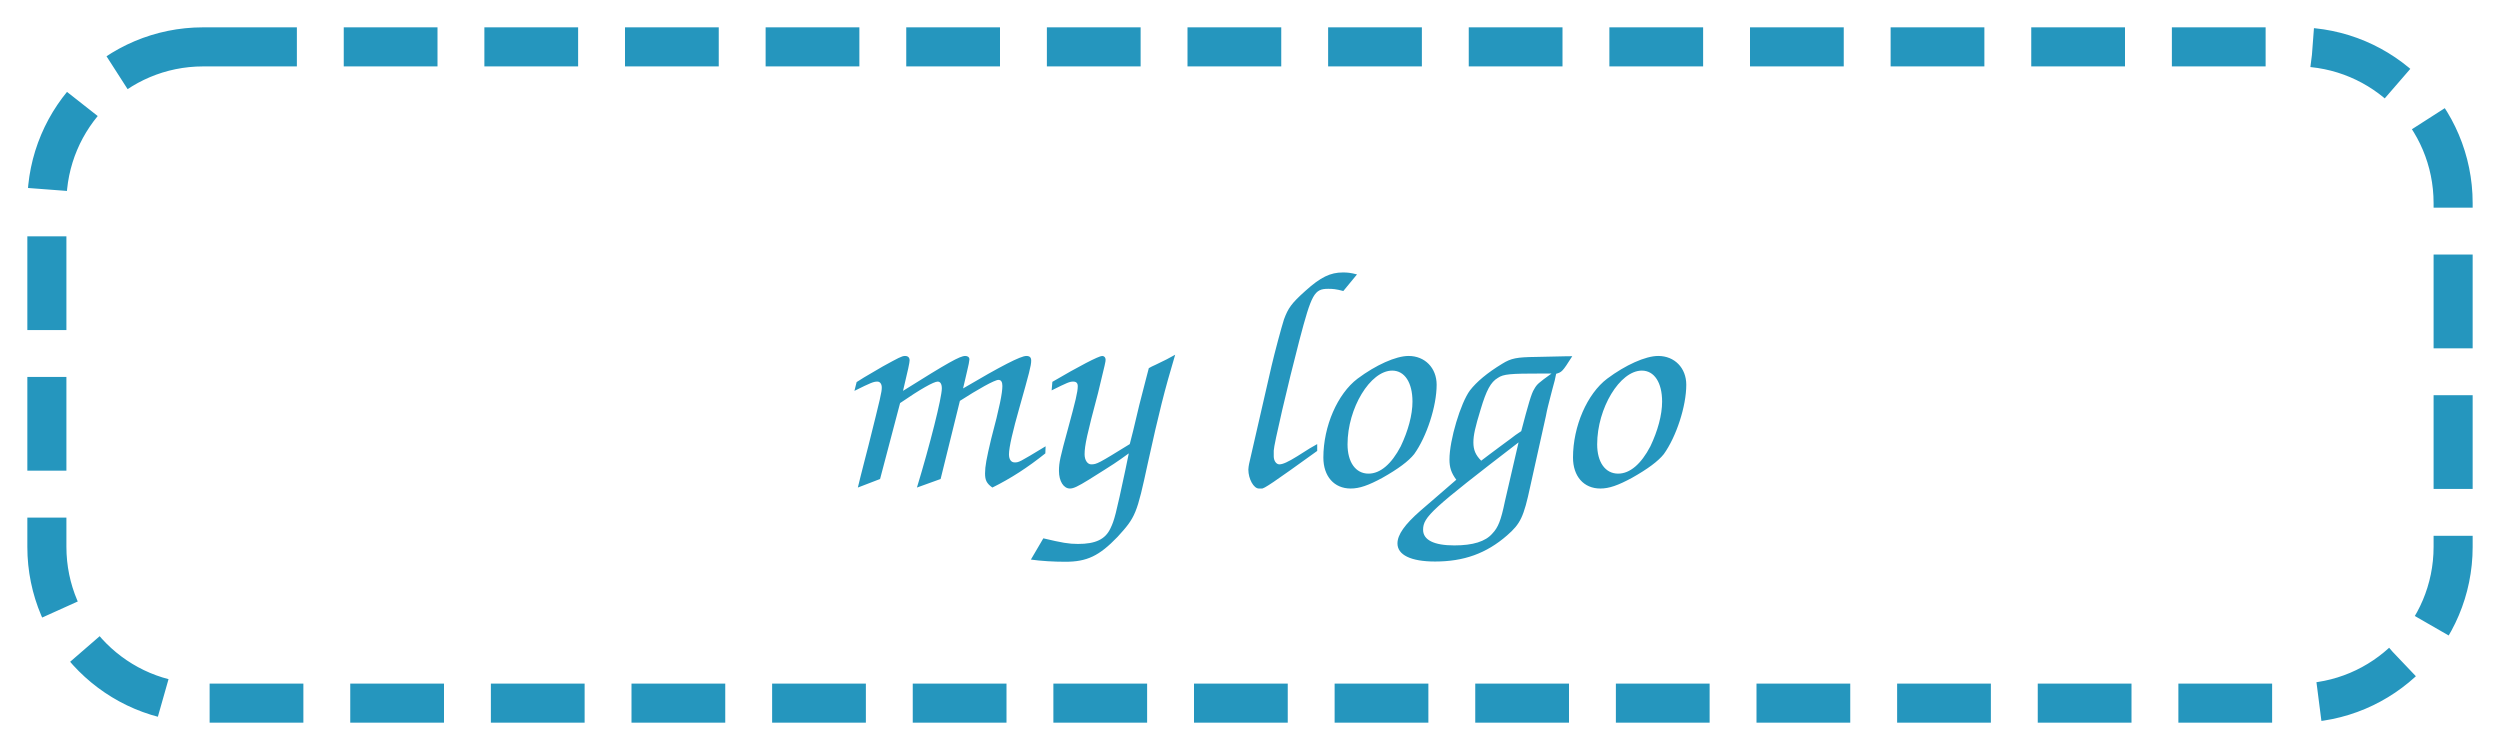
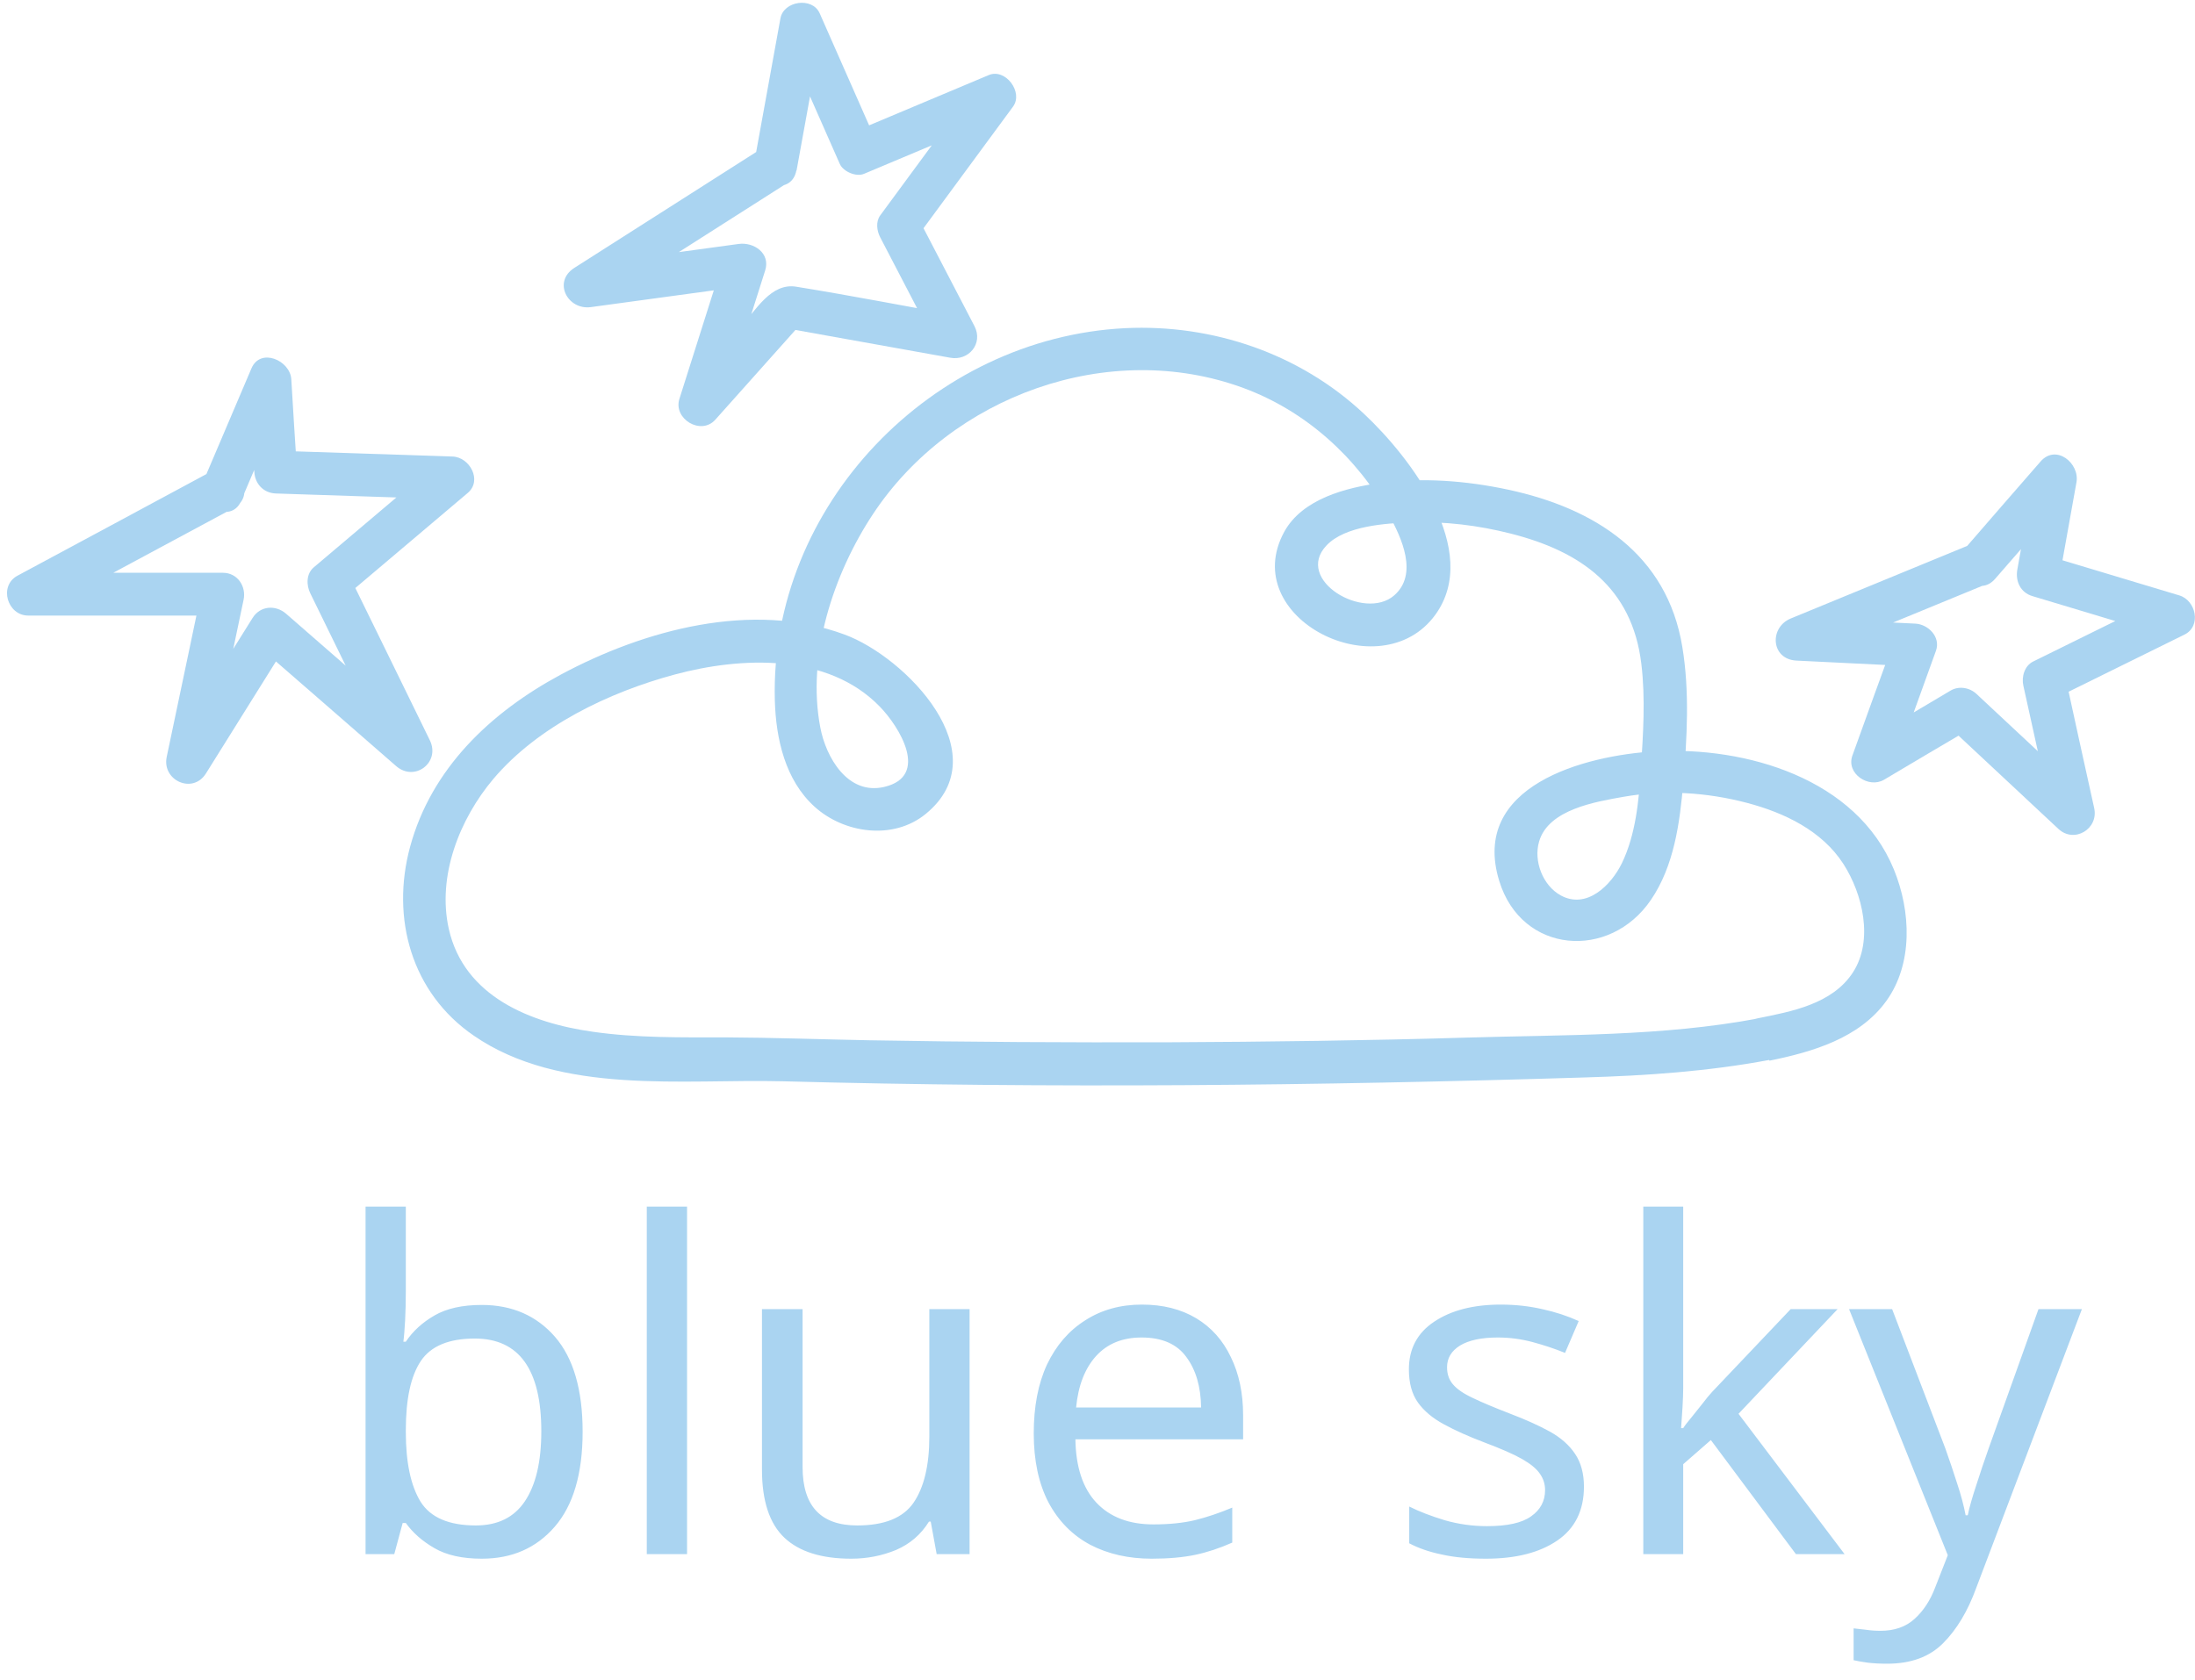
- <svg xmlns="http://www.w3.org/2000/svg" viewBox="0 0 160 48" width="160" height="48">
-   <rect x="3" y="3" width="154" height="42" rx="10" fill="none" stroke="#2596be" stroke-width="2.5" stroke-dasharray="6 3" />
-   <text x="80" y="31" text-anchor="middle" font-family="'Comic Sans MS','Comic Neue',cursive" font-size="20" fill="#2596be">my logo</text>
+ <svg xmlns="http://www.w3.org/2000/svg" id="Layer_2" data-name="Layer 2" viewBox="0 0 97.96 74.96">
+   <defs>
+     <style>
+       .cls-1 {
+         font-family: JaimeBluesky-Regular, 'Jaime Bluesky';
+         font-size: 20.41px;
+       }
+ 
+       .cls-1, .cls-2 {
+         fill: #aad4f1;
+       }
+     </style>
+   </defs>
+   <g id="back_design" data-name="back design">
+     <g>
+       <g>
+         <path class="cls-2" d="M78.97,47.35c1.92-.39,4.01-1,5.21-2.66s1.11-4,.34-5.88c-1.67-4.06-6.59-5.49-10.64-5.27-3.17.18-8.28,1.54-6.97,5.79,1,3.26,4.93,3.55,6.77.84,1.03-1.51,1.29-3.44,1.44-5.21.17-2.01.29-4.08-.04-6.08-.68-4.15-3.91-6.19-7.77-7.02-1.87-.4-3.81-.55-5.71-.3-1.53.21-3.47.71-4.28,2.17-2.12,3.86,4.3,7.08,6.74,3.71,2.07-2.87-1.12-7.03-3.18-8.96-2.86-2.69-6.76-4.02-10.67-3.83-8.6.43-15.87,7.91-15.63,16.63.05,1.7.46,3.54,1.77,4.73s3.51,1.52,4.97.32c3.29-2.7-.91-7-3.62-8-4.12-1.53-8.96-.21-12.68,1.79-3.12,1.68-5.77,4.18-6.72,7.69-.86,3.18.06,6.51,2.84,8.42,3.87,2.67,9.35,1.93,13.78,2.04,11.93.32,23.86.2,35.78-.17,2.77-.08,5.52-.27,8.25-.78,1.21-.23.7-2.07-.51-1.85-4.27.8-8.64.72-12.97.85s-8.93.19-13.39.21c-4.42.01-8.85-.01-13.27-.09-2.15-.04-4.3-.12-6.45-.13-1.96,0-3.95.03-5.9-.25-2.78-.39-5.75-1.57-6.43-4.59-.53-2.36.48-4.91,1.99-6.7,2-2.36,5.16-3.87,8.1-4.66s6.81-.97,9.14,1.43c.87.89,2.25,3.11.2,3.59-1.63.38-2.6-1.33-2.85-2.65-.62-3.22.59-6.87,2.35-9.53,3.49-5.28,10.53-7.84,16.53-5.63,2.77,1.02,5.07,3.09,6.5,5.67.57,1.03,1.31,2.65.23,3.59-1.33,1.16-4.48-.69-3.02-2.23.83-.88,2.66-.99,3.77-1.03,1.5-.05,3,.13,4.45.5,3.12.79,5.42,2.4,5.83,5.81.19,1.56.08,3.16-.02,4.72-.09,1.4-.23,2.91-.85,4.19-.48.98-1.57,2.07-2.73,1.43-.8-.44-1.22-1.54-.96-2.41.42-1.43,2.53-1.77,3.77-1.99,1.82-.32,3.71-.2,5.5.27,1.67.44,3.35,1.24,4.31,2.73.86,1.34,1.35,3.4.43,4.83s-2.77,1.76-4.26,2.06c-1.21.24-.7,2.09.51,1.85Z" />
+         <path class="cls-2" d="M89.04,25.84c1.13-1.3,2.26-2.59,3.38-3.89l-1.6-.93c-.26,1.47-.53,2.94-.79,4.41-.09.52.14,1.02.67,1.18,2.02.61,4.03,1.21,6.05,1.82l-.23-1.75c-1.93.95-3.86,1.9-5.78,2.85-.39.19-.53.69-.44,1.08.44,1.99.88,3.98,1.31,5.97l1.6-.93c-1.67-1.56-3.33-3.11-5-4.67-.31-.29-.79-.37-1.16-.15-1.31.78-2.63,1.56-3.94,2.33l1.41,1.08c.63-1.73,1.26-3.46,1.88-5.19.22-.62-.35-1.18-.92-1.21-1.77-.09-3.53-.17-5.3-.26l.25,1.88c2.73-1.12,5.46-2.25,8.19-3.37,1.12-.46.63-2.32-.51-1.85-2.73,1.12-5.46,2.25-8.19,3.37-.97.4-.89,1.82.25,1.88,1.77.09,3.53.17,5.3.26l-.92-1.21c-.63,1.73-1.26,3.46-1.88,5.19-.29.81.73,1.48,1.41,1.08,1.31-.78,2.63-1.56,3.94-2.33l-1.16-.15c1.67,1.56,3.33,3.11,5,4.67.71.67,1.81,0,1.6-.93-.44-1.99-.88-3.98-1.31-5.97l-.44,1.08c1.93-.95,3.86-1.9,5.78-2.85.77-.38.51-1.53-.23-1.75-2.02-.61-4.03-1.21-6.05-1.82l.67,1.18c.26-1.47.53-2.94.79-4.41.15-.85-.91-1.72-1.6-.93-1.13,1.3-2.26,2.59-3.38,3.89-.81.93.54,2.29,1.35,1.35Z" />
+         <path class="cls-2" d="M35.55,7.61c.38-2.09.76-4.18,1.14-6.28l-1.75.23c.85,1.92,1.69,3.84,2.54,5.76.15.34.73.59,1.08.44,2.03-.85,4.06-1.71,6.09-2.56l-1.08-1.41c-1.43,1.94-2.86,3.89-4.29,5.83-.2.28-.15.68,0,.97.86,1.65,1.71,3.29,2.57,4.94l1.08-1.41c-2.46-.44-4.92-.92-7.39-1.32-1.13-.19-1.82,1.06-2.49,1.81-.83.93-1.66,1.85-2.48,2.78l1.6.93c.66-2.08,1.32-4.16,1.98-6.25.24-.77-.51-1.27-1.18-1.18-2.37.32-4.74.65-7.11.97l.74,1.75c2.84-1.81,5.68-3.62,8.52-5.43,1.04-.66.08-2.32-.97-1.65-2.84,1.81-5.68,3.62-8.52,5.43-.97.62-.3,1.89.74,1.75,2.37-.32,4.74-.65,7.11-.97l-1.18-1.18c-.66,2.08-1.32,4.16-1.98,6.25-.28.89.96,1.64,1.6.93,1.3-1.46,2.6-2.91,3.9-4.37l-.93.25c2.51.45,5.02.9,7.52,1.35.82.15,1.48-.63,1.08-1.41-.86-1.65-1.71-3.29-2.57-4.94v.97c1.43-1.94,2.86-3.89,4.29-5.83.47-.64-.33-1.72-1.08-1.41-2.03.85-4.06,1.71-6.09,2.56l1.08.44c-.85-1.92-1.69-3.84-2.54-5.76-.33-.74-1.61-.55-1.75.23-.38,2.09-.76,4.18-1.14,6.28-.22,1.2,1.63,1.72,1.85.51Z" />
+         <path class="cls-2" d="M10.77,22.33c.7-1.64,1.4-3.29,2.1-4.93l-1.78-.48c.09,1.38.18,2.77.26,4.15.03.53.41.94.96.96,2.63.09,5.26.17,7.89.26l-.68-1.63c-1.84,1.56-3.68,3.11-5.52,4.67-.34.29-.33.8-.15,1.16,1.23,2.51,2.45,5.02,3.68,7.52l1.5-1.16c-2.09-1.82-4.18-3.63-6.26-5.45-.47-.41-1.16-.36-1.5.19-1.24,1.99-2.49,3.98-3.73,5.97l1.75.74c.53-2.51,1.05-5.02,1.58-7.52.13-.6-.27-1.21-.92-1.21H1.27l.48,1.78c2.89-1.56,5.78-3.11,8.68-4.67,1.09-.58.12-2.24-.97-1.65-2.89,1.56-5.78,3.11-8.68,4.67-.85.46-.45,1.78.48,1.78h8.68l-.92-1.21c-.53,2.51-1.05,5.02-1.58,7.52-.22,1.05,1.16,1.68,1.75.74,1.24-1.99,2.49-3.98,3.73-5.97l-1.5.19c2.09,1.82,4.18,3.63,6.26,5.45.83.72,1.99-.17,1.5-1.16-1.23-2.51-2.45-5.02-3.68-7.52l-.15,1.16c1.84-1.56,3.68-3.11,5.52-4.67.67-.56.09-1.61-.68-1.63-2.63-.09-5.26-.17-7.89-.26l.96.96c-.09-1.38-.18-2.77-.26-4.15-.05-.84-1.38-1.43-1.78-.48-.7,1.64-1.4,3.29-2.1,4.93-.48,1.12,1.17,2.1,1.65.97Z" />
+       </g>
+       <text class="cls-1" transform="translate(14.58 69.38)">
+         <tspan x="0" y="0">blue sky</tspan>
+       </text>
+     </g>
+   </g>
</svg>
